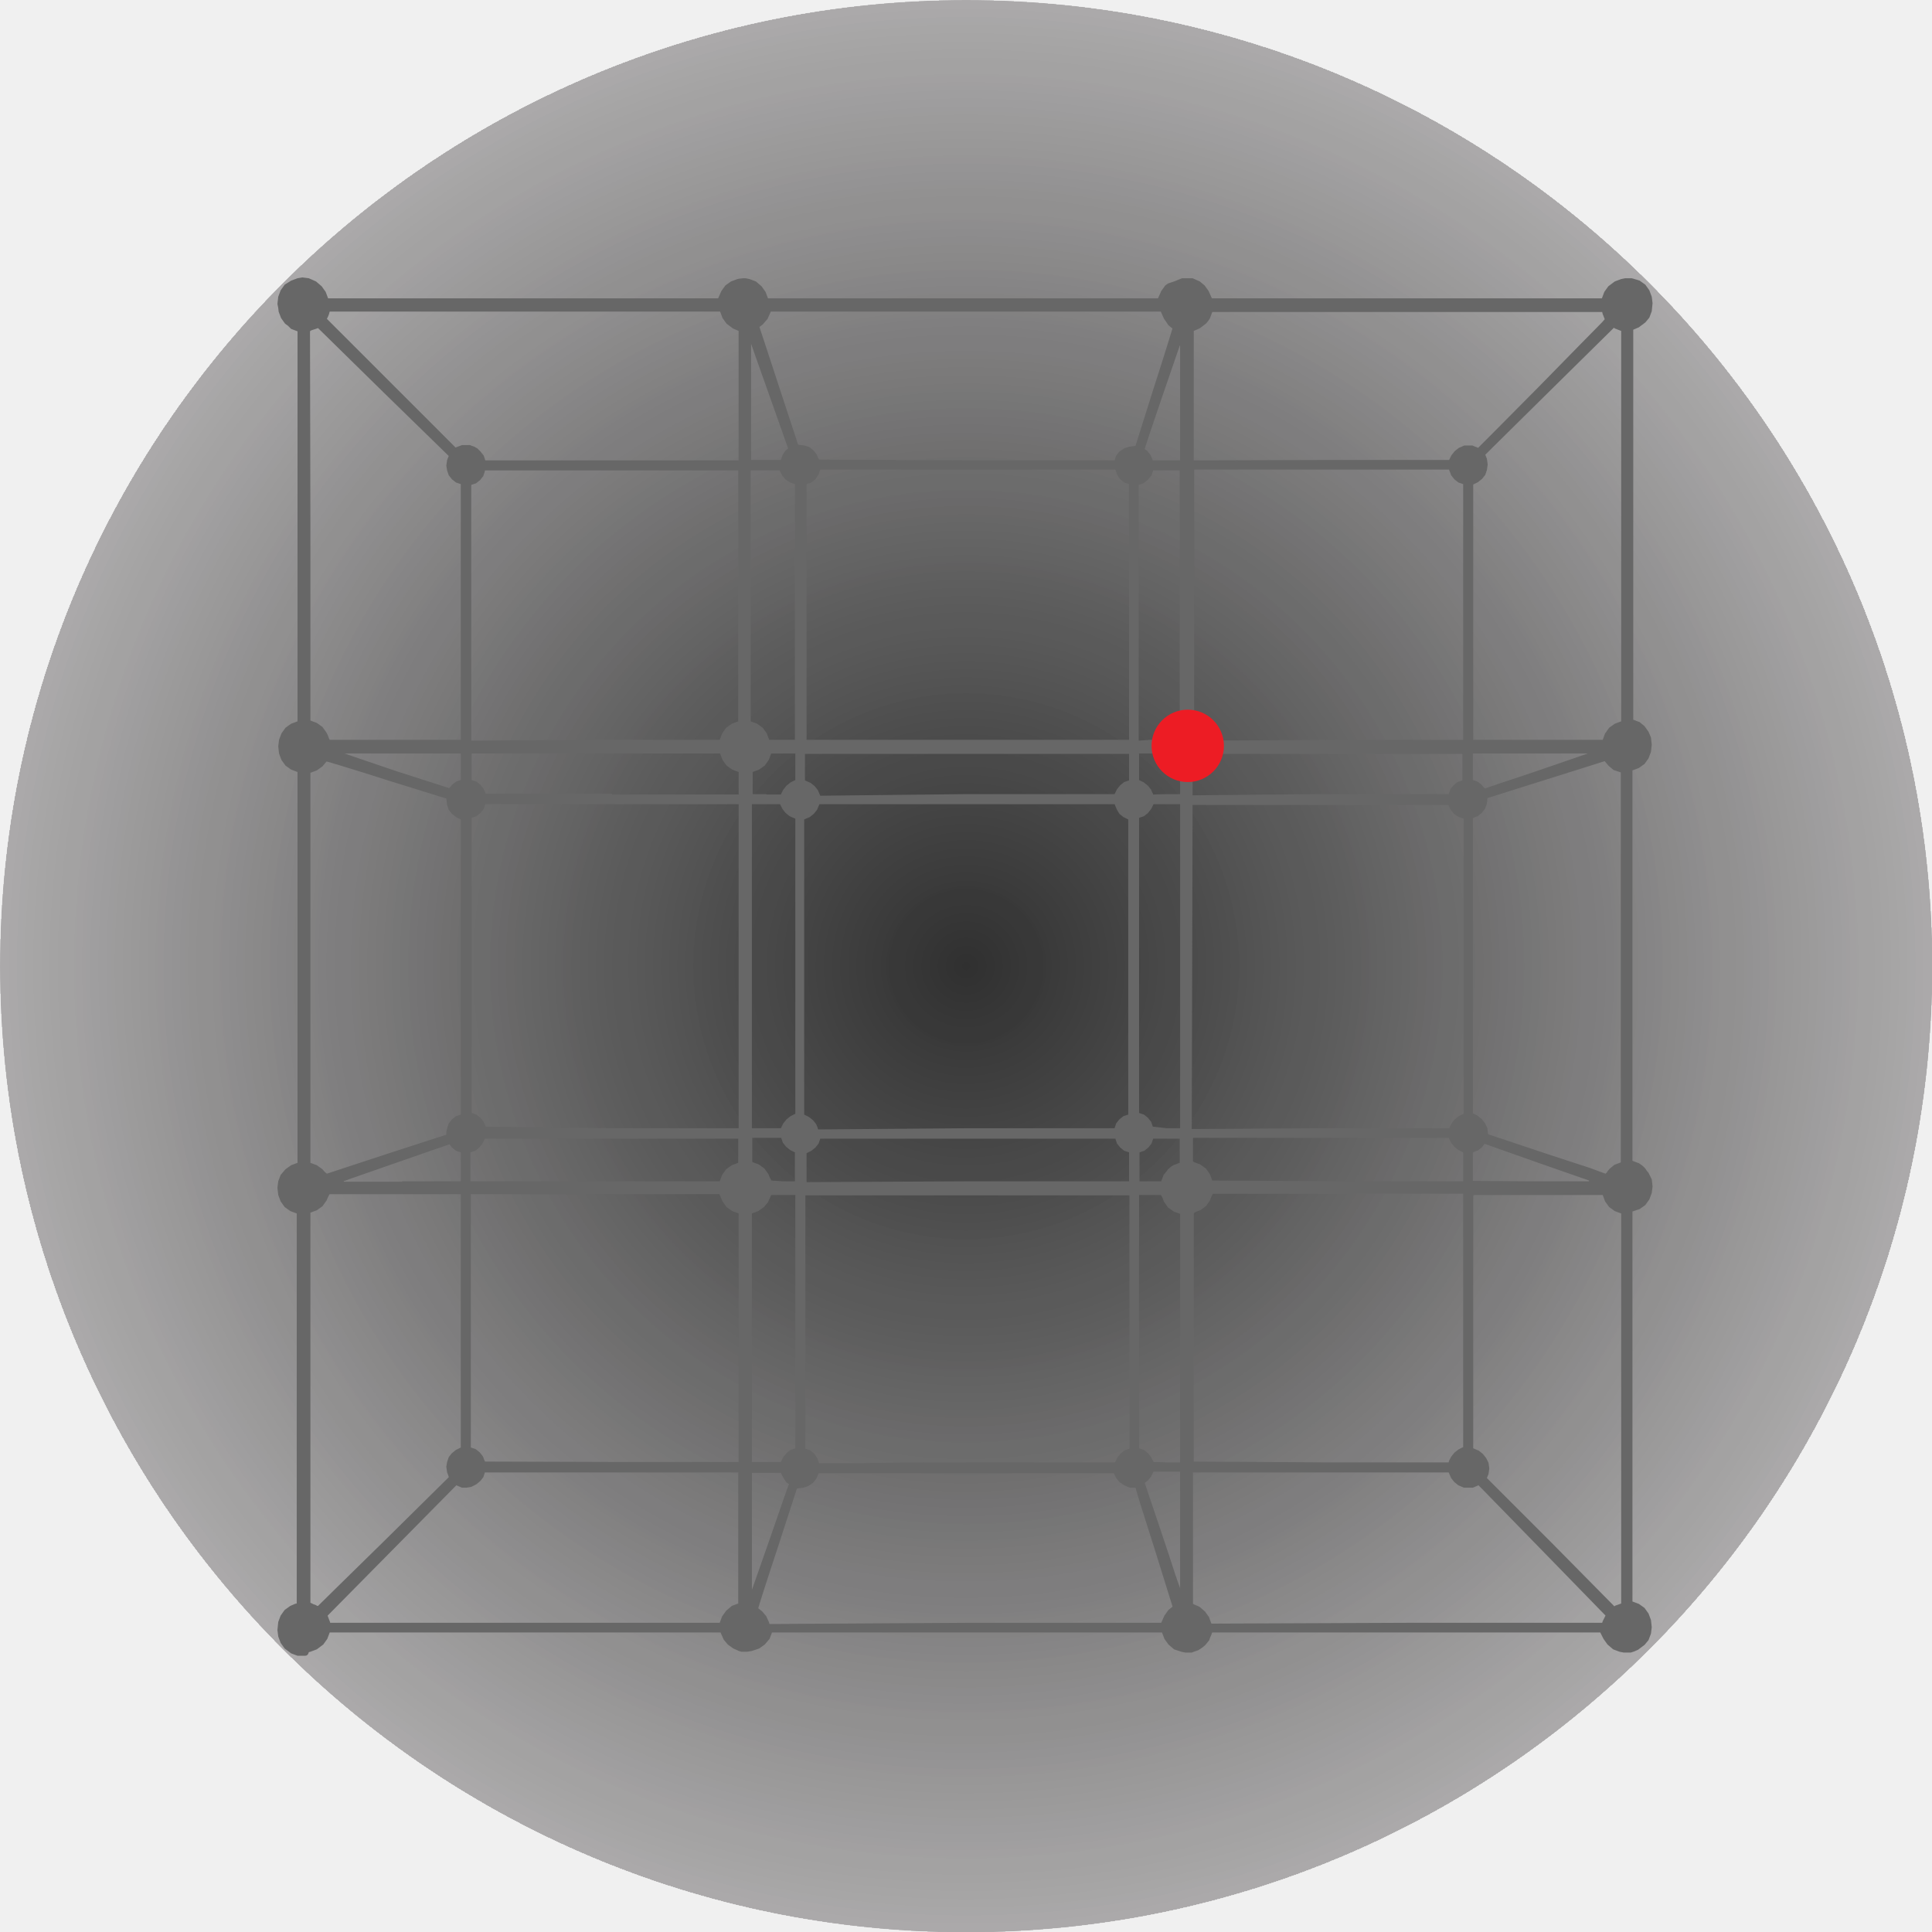
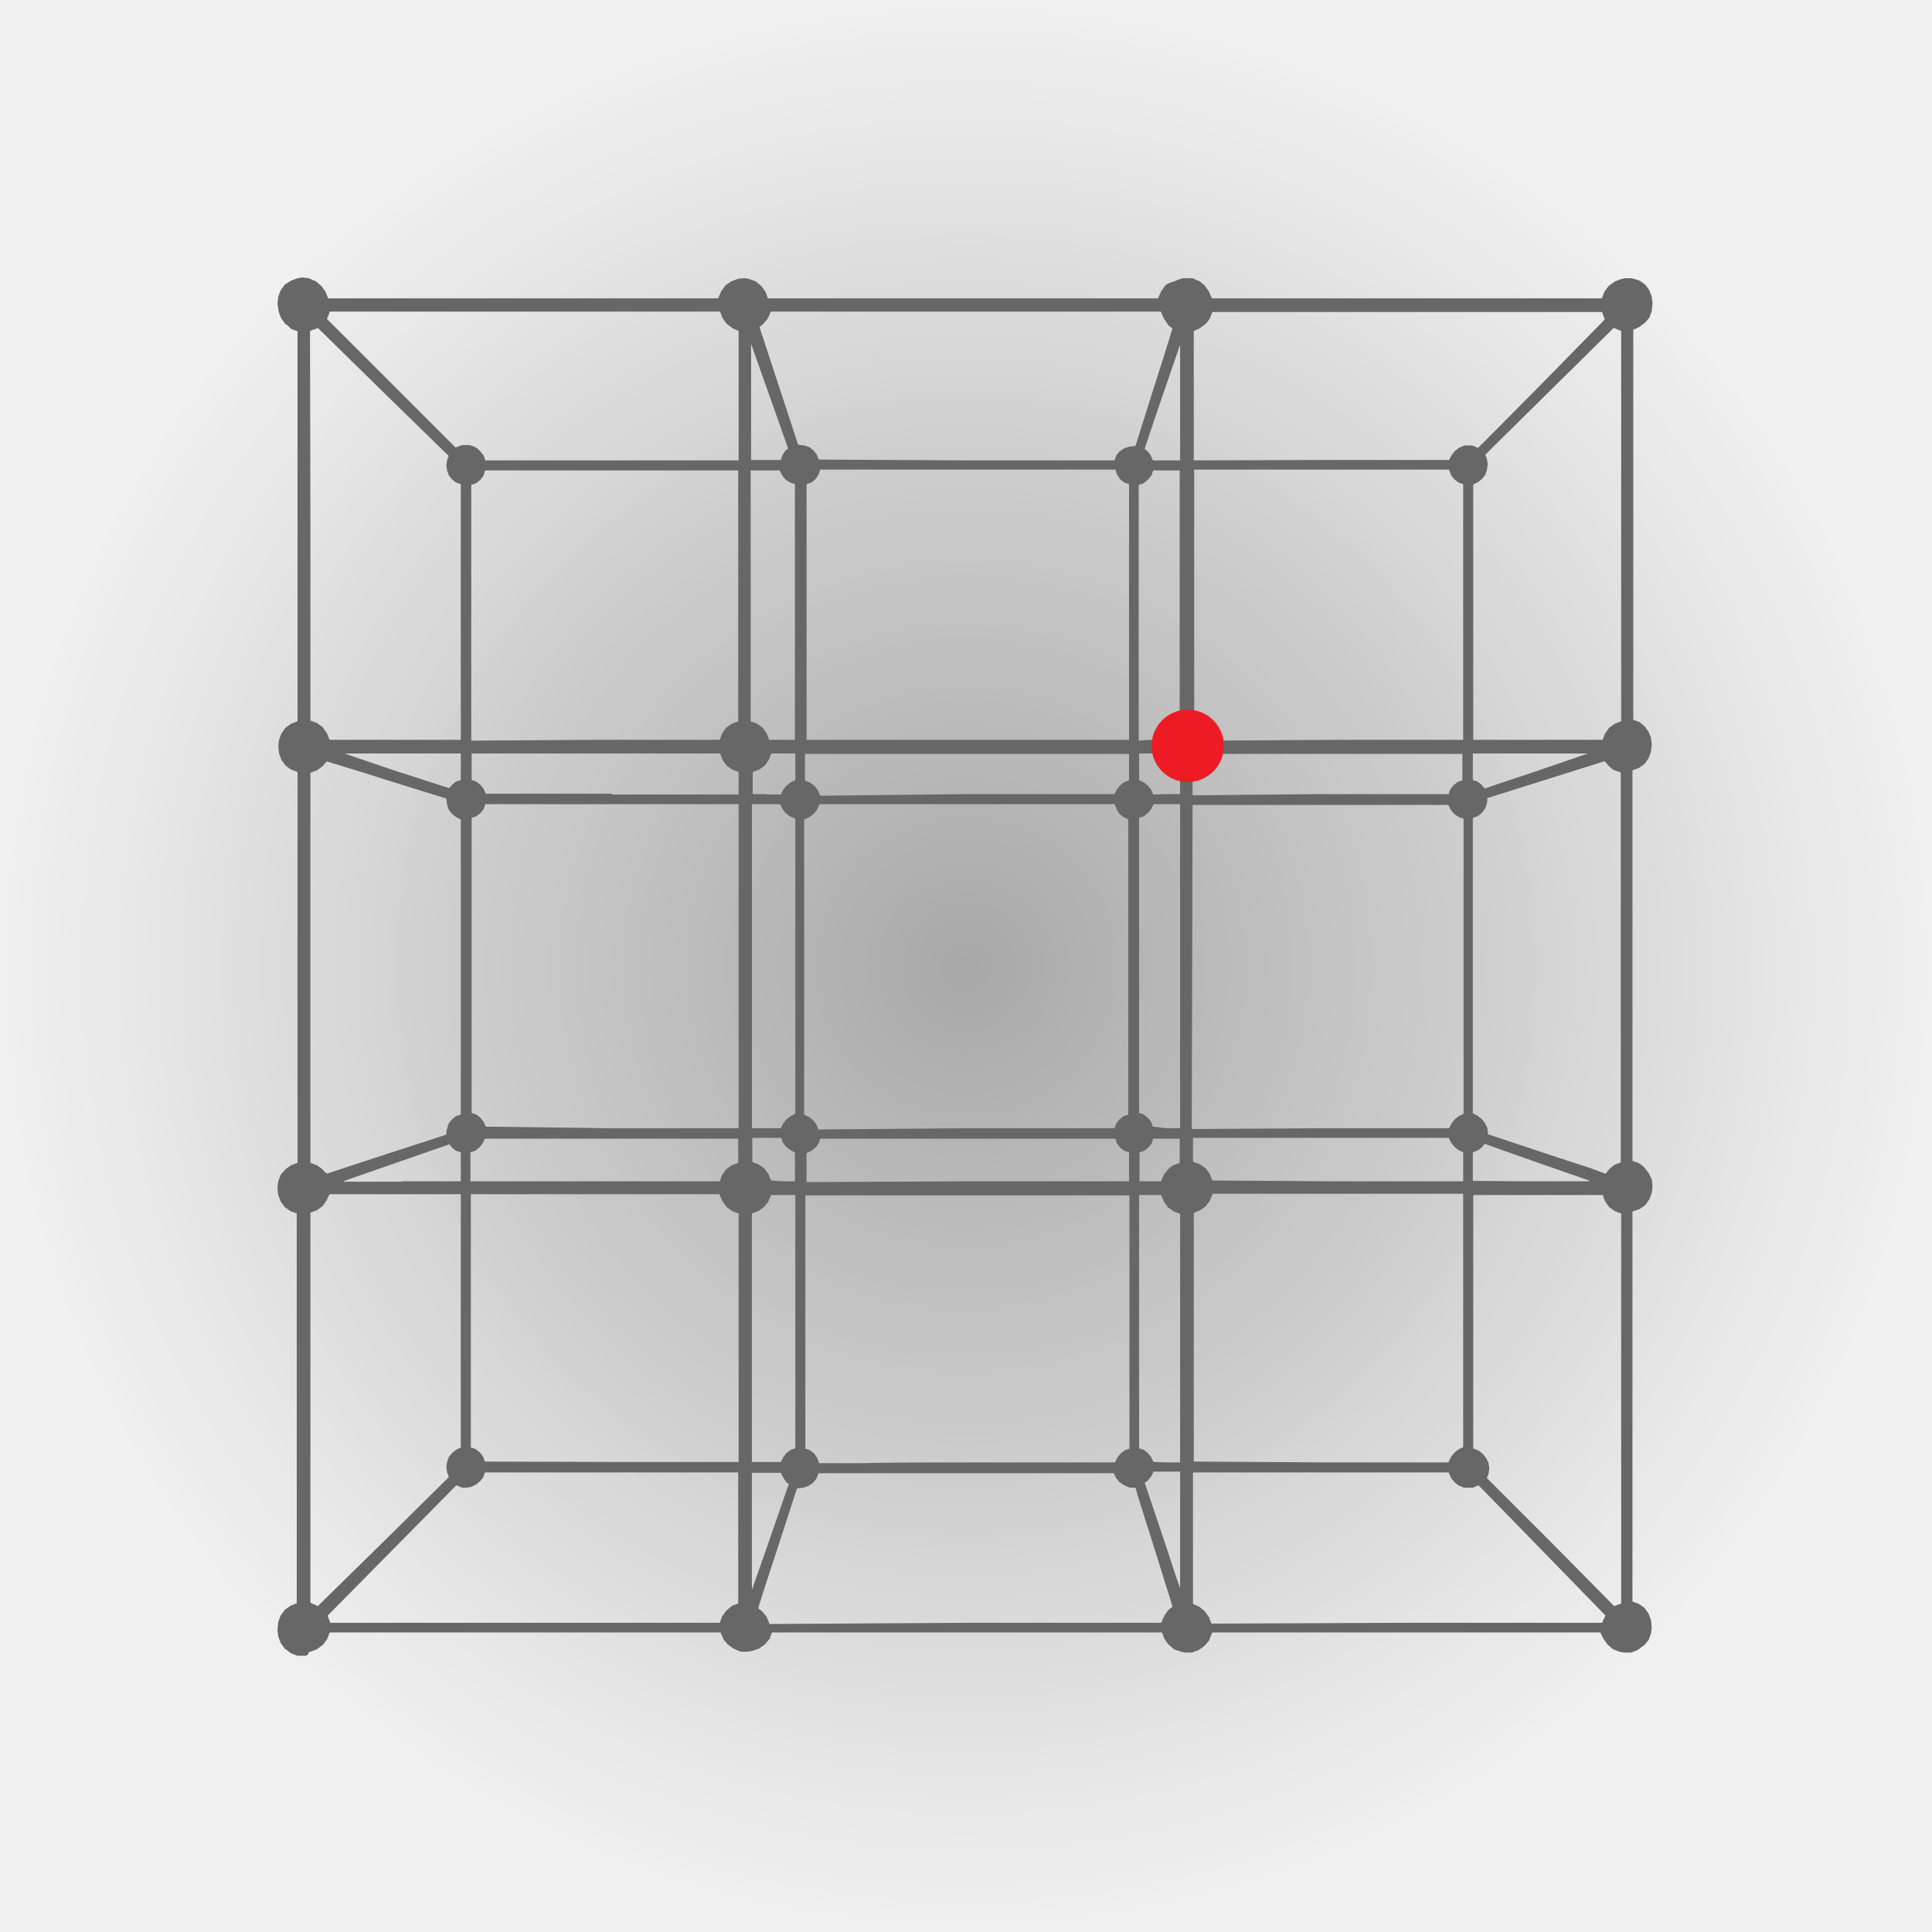
<svg xmlns="http://www.w3.org/2000/svg" version="1.1" id="Layer_1" x="0px" y="0px" viewBox="0 0 480.5 480.5" style="enable-background:new 0 0 480.5 480.5;" xml:space="preserve">
  <style type="text/css">
	.st0{fill:url(#SVGID_1_);}
	.st1{fill:#676767;}
	.st2{fill:#ED1C24;}
	.st3{fill:none;}
	.st4{fill:#FFFFFF;stroke:#000000;stroke-miterlimit:10;}
</style>
-   <radialGradient id="SVGID_1_" cx="240.3" cy="241.7" r="240.3" gradientTransform="matrix(1 0 0 -1 0 482)" gradientUnits="userSpaceOnUse">
-     <stop offset="0" style="stop-color:#000000;stop-opacity:0.8" />
-     <stop offset="0.378" style="stop-color:#030303;stop-opacity:0.624" />
-     <stop offset="0.669" style="stop-color:#0D0B0C;stop-opacity:0.489" />
-     <stop offset="0.929" style="stop-color:#1D1A1B;stop-opacity:0.368" />
-     <stop offset="1" style="stop-color:#231F20;stop-opacity:0.335" />
-     <stop offset="1" style="stop-color:#141213;stop-opacity:0.321" />
-     <stop offset="1" style="stop-color:#090808;stop-opacity:0.302" />
-     <stop offset="1" style="stop-color:#020202;stop-opacity:0.275" />
-     <stop offset="1" style="stop-color:#000000;stop-opacity:0.1" />
+   <radialGradient id="SVGID_1_" cx="240.3" cy="526.3" r="240.3" gradientTransform="matrix(1 0 0 1 0 -286)" gradientUnits="userSpaceOnUse">
+     <stop offset="0" style="stop-color:#000000;stop-opacity:0.3" />
+     <stop offset="0.517" style="stop-color:#020202;stop-opacity:0.145" />
+     <stop offset="0.734" style="stop-color:#090808;stop-opacity:7.991941e-02" />
+     <stop offset="0.893" style="stop-color:#151314;stop-opacity:3.201520e-02" />
+     <stop offset="1" style="stop-color:#231F20;stop-opacity:0" />
  </radialGradient>
  <circle class="st0" cx="240.3" cy="240.3" r="240.3" />
  <path id="path3426" class="st1" d="M75.8,411.8c-0.3,0-0.8,0-1.2,0H74l-0.8-0.3l-0.8-0.3l-0.8-0.6l-0.8-0.6l-0.5-0.7l-0.5-0.7  l-0.3-0.8l-0.3-0.8l-0.1-0.8l-0.1-0.8l0.1-1l0.1-1l0.3-0.8l0.3-0.8l0.5-0.7l0.5-0.7l0.7-0.5l0.7-0.5l0.7-0.3  c0.4-0.2,0.7-0.3,0.8-0.3h0.1v-48.5v-48.5l-0.8-0.3l-0.8-0.3l-0.7-0.5l-0.7-0.5l-0.5-0.7l-0.5-0.7l-0.3-0.8l-0.3-0.8l-0.1-0.9  l-0.1-0.9l0.1-0.8l0.1-0.8l0.3-0.8l0.3-0.8l0.6-0.7l0.6-0.7l0.7-0.5l0.7-0.5l0.8-0.3l0.8-0.3v-48.5V192l-0.8-0.3l-0.8-0.3l-0.7-0.5  l-0.7-0.5l-0.5-0.7L70,189l-0.3-0.8l-0.3-0.8l-0.1-0.9l-0.1-0.9l0.1-0.8l0.1-0.8l0.3-0.8l0.3-0.8l0.5-0.7L71,181l0.7-0.5l0.7-0.5  l0.8-0.3l0.8-0.3v-0.1c0-0.1,0-21.9,0-48.5V82.4l-0.8-0.3l-0.8-0.3L71.6,81l-0.7-0.5l-0.5-0.7l-0.5-0.7l-0.3-0.8l-0.3-0.8l-0.1-0.9  l-0.2-1l0.1-0.9l0.1-0.9l0.3-0.8l0.3-0.8l0.5-0.7l0.5-0.7l0.8-0.5l0.8-0.5l0.8-0.3l0.8-0.3l0.6-0.1l0.6-0.1l0.8,0.1l0.8,0.1l0.9,0.4  l0.9,0.4l0.7,0.6l0.7,0.6l0.5,0.7l0.5,0.7l0.3,0.8l0.3,0.8h48.5h48.5l0.4-0.9l0.4-0.9l0.5-0.7l0.5-0.7l0.7-0.5l0.7-0.5l0.8-0.3  l0.8-0.3l0.5-0.1c0.3,0,0.7-0.1,1-0.1s0.7,0,1,0.1l0.5,0.1l0.8,0.3L188,70l0.7,0.6l0.7,0.6l0.5,0.7l0.5,0.7l0.3,0.8l0.3,0.8h48.5  H288l0.4-0.9l0.4-0.9l0.5-0.7l0.5-0.7l0.7-0.5L292,70l1-0.4l1-0.4h1.3h1.3l0.9,0.4l0.9,0.4l0.6,0.5l0.6,0.5l0.5,0.7l0.5,0.7l0.4,0.9  l0.4,0.9h48.5h48.5l0.3-0.8l0.3-0.8l0.5-0.7l0.5-0.7l0.8-0.6l0.8-0.6l0.8-0.3l0.8-0.3l0.5-0.1l0.5-0.1h0.8h0.8l0.4,0.1  c0.2,0.1,0.7,0.2,1,0.3l0.6,0.2l0.7,0.5l0.7,0.5l0.5,0.7l0.5,0.7l0.3,0.8l0.3,0.8l0.1,0.8l0.1,0.8l-0.1,1l-0.1,1l-0.3,0.8l-0.3,0.8  l-0.5,0.6l-0.5,0.6l-0.4,0.3c-0.2,0.2-0.6,0.4-0.8,0.6l-0.4,0.3l-0.7,0.3l-0.7,0.3v48.5V179l0.8,0.3l0.8,0.3l0.6,0.5l0.6,0.5  l0.5,0.7l0.5,0.7l0.3,0.7l0.3,0.7l0.1,0.9l0.1,0.9l-0.1,0.9l-0.1,0.9l-0.3,0.8l-0.3,0.8l-0.5,0.7L409,190l-0.7,0.5l-0.7,0.5  l-0.8,0.3l-0.8,0.3v48.5c0,26.7,0,48.5,0,48.5v0.1l0.8,0.3l0.8,0.3l0.6,0.4c0.3,0.2,0.6,0.5,0.7,0.6s0.4,0.4,0.6,0.8l0.5,0.6  l0.4,0.8l0.4,0.8l0.1,0.9l0.1,0.9l-0.1,0.8l-0.1,0.8l-0.3,0.8l-0.3,0.8l-0.5,0.7l-0.5,0.7l-0.7,0.5l-0.7,0.5l-0.9,0.3l-0.9,0.3v48.5  v48.5l0.8,0.3l0.8,0.3l0.7,0.5l0.7,0.5l0.5,0.7l0.5,0.7l0.3,0.8l0.3,0.8l0.1,0.9l0.1,0.9l-0.1,0.8l-0.1,0.8l-0.3,0.8l-0.3,0.8  l-0.5,0.6l-0.5,0.6l-0.8,0.6l-0.8,0.6l-0.9,0.4l-0.9,0.3h-0.9h-0.9l-0.5-0.1l-0.5-0.1l-0.8-0.3l-0.8-0.3l-0.7-0.6l-0.7-0.6l-0.5-0.7  l-0.5-0.7l-0.4-0.8L398,406h-48h-48.5l-0.1,0.2c0,0.1-0.2,0.5-0.4,1l-0.3,0.8l-0.5,0.6l-0.5,0.6l-0.6,0.5c-0.3,0.2-0.7,0.5-0.9,0.6  c-0.1,0.1-0.6,0.3-1,0.4l-0.8,0.3h-0.8h-0.8l-0.5-0.1l-0.5-0.1l-0.9-0.3l-0.9-0.3l-0.7-0.6l-0.7-0.6l-0.5-0.7l-0.5-0.7l-0.3-0.8  L289,406h-48.5H192l-0.3,0.8l-0.3,0.8l-0.6,0.7l-0.6,0.7l-0.7,0.5l-0.7,0.5l-0.9,0.3l-0.9,0.3l-0.6,0.1l-0.6,0.1h-0.7h-0.7l-0.3-0.1  c-0.2,0-0.6-0.2-1-0.4l-0.7-0.3l-0.7-0.5L181,409l-0.5-0.6l-0.5-0.6l-0.4-0.9l-0.4-0.9h-48.5H82l-0.3,0.8l-0.3,0.8l-0.5,0.7  l-0.5,0.7l-0.8,0.6l-0.8,0.6l-0.8,0.3l-0.8,0.3l-0.4,0.1C76.6,411.7,76.2,411.8,75.8,411.8L75.8,411.8z M130.6,403.6H179l0.3-0.8  l0.3-0.8l0.5-0.7l0.5-0.7l0.7-0.6l0.7-0.6l0.8-0.3l0.8-0.3v-16.3v-16.3h-31.5h-31.5l-0.2,0.6l-0.2,0.6l-0.4,0.5l-0.4,0.5l-0.5,0.4  l-0.5,0.4l-0.6,0.3l-0.6,0.3l-0.6,0.1L116,370h-0.6h-0.5l-0.7-0.3l-0.7-0.3l-16,16.2l-16,16.2v0.1c0,0.1,0.2,0.4,0.3,0.8  c0.2,0.4,0.3,0.8,0.3,0.8v0.1L130.6,403.6L130.6,403.6z M240.3,403.6h48.5l0.4-0.9l0.4-0.9l0.5-0.7l0.5-0.7l0.5-0.4l0.5-0.4v-0.1  c0-0.1-2-6.3-4.3-13.8c-2.4-7.5-4.5-14.2-4.6-14.7l-0.3-1h-0.7H281l-0.7-0.3l-0.7-0.3L279,369l-0.6-0.4l-0.4-0.5l-0.4-0.5l-0.3-0.6  l-0.3-0.6h-36.7h-36.7l-0.3,0.7l-0.3,0.7l-0.4,0.5l-0.4,0.5l-0.6,0.4l-0.6,0.4l-0.6,0.2l-0.6,0.2l-0.8,0.1l-0.8,0.1l-4.8,14.8  c-2.7,8.1-4.8,14.8-4.8,14.9v0.1l0.5,0.4l0.5,0.4l0.5,0.6l0.5,0.6l0.3,0.7c0.2,0.4,0.4,0.8,0.4,1l0.1,0.2L240.3,403.6L240.3,403.6z   M350,403.6h48.5v-0.1c0-0.1,0.2-0.5,0.4-0.9l0.4-0.8l-14.7-15.1c-8.1-8.3-15.2-15.6-15.8-16.2l-1.1-1.1l-0.7,0.3l-0.7,0.3h-1.1  h-1.1l-0.7-0.3l-0.7-0.3l-0.5-0.4l-0.5-0.4l-0.4-0.5l-0.4-0.5l-0.3-0.7l-0.3-0.7h-31.8h-31.8v16.3v16.3l0.1,0.1l0.1,0.1l0.7,0.3  l0.7,0.3l0.7,0.6l0.7,0.6l0.5,0.7l0.5,0.7l0.2,0.6c0.1,0.3,0.3,0.7,0.3,0.8l0.1,0.2L350,403.6L350,403.6z M79.1,399.4  c0,0,7.3-7.2,16.3-16l16.2-16v-0.1c0,0-0.1-0.3-0.2-0.6l-0.2-0.5l-0.1-0.7l-0.1-0.7l0.1-0.6l0.1-0.6l0.2-0.6l0.2-0.6l0.4-0.5  l0.4-0.5l0.5-0.4l0.5-0.4l0.6-0.3l0.6-0.3v-10.9c0-6,0-20.2,0-31.5V297H98.3H82l-0.1,0.1c0,0-0.2,0.4-0.4,0.8l-0.3,0.7l-0.5,0.7  l-0.5,0.7l-0.7,0.5l-0.7,0.5l-0.8,0.3l-0.8,0.3v48.5v48.5L78,399c0.4,0.1,0.8,0.3,0.9,0.4C79,399.4,79.1,399.4,79.1,399.4  L79.1,399.4z M401.5,399.5c0,0,0.1,0,0.1-0.1c0,0,0.4-0.2,0.8-0.3l0.8-0.3v-48.5v-48.5l-0.8-0.3l-0.8-0.3l-0.7-0.5l-0.7-0.5  l-0.5-0.7l-0.5-0.7l-0.3-0.8l-0.3-0.8h-16h-16l-0.1,0.1l-0.1,0.1v31.4v31.4l0.7,0.3l0.7,0.3l0.5,0.4l0.5,0.4l0.4,0.5l0.4,0.5  l0.3,0.6l0.3,0.6l0.1,0.7l0.1,0.7l-0.1,0.7l-0.1,0.7l-0.2,0.5l-0.2,0.5l16,16L401.5,399.5L401.5,399.5L401.5,399.5z M187,395.4  c0,0,2.1-5.9,4.6-13.1s4.5-13.1,4.6-13.1v-0.1l-0.3-0.2l-0.3-0.2l-0.4-0.6l-0.4-0.6l-0.3-0.6l-0.3-0.6h-3.6H187V381V395.4L187,395.4  L187,395.4z M293.5,395L293.5,395v-14.5V366h-3.3h-3.3l-0.3,0.6l-0.3,0.6l-0.4,0.5l-0.4,0.5l-0.4,0.3l-0.4,0.3l3.4,10.1  c1.9,5.6,3.8,11.4,4.3,13L293.5,395L293.5,395L293.5,395z M251.4,363.7h25.9l0.3-0.6l0.3-0.6l0.4-0.5l0.4-0.5l0.5-0.4l0.5-0.4  l0.6-0.2l0.6-0.2v-31.5v-31.5h-40.3h-40.3v31.5v31.5l0.6,0.2l0.6,0.2l0.5,0.4l0.5,0.4l0.4,0.6l0.4,0.6l0.2,0.6l0.2,0.6h10.9  C220.6,363.7,237.1,363.7,251.4,363.7L251.4,363.7z M290.2,363.7h3.3v-30.9v-30.9l-0.8-0.3l-0.8-0.3l-0.7-0.5l-0.7-0.5l-0.5-0.7  l-0.5-0.7l-0.3-0.8c-0.2-0.4-0.4-0.8-0.4-0.8l-0.1-0.1H286h-2.7v31.5v31.5l0.6,0.2l0.6,0.2l0.5,0.4l0.5,0.4l0.4,0.5l0.4,0.5l0.2,0.4  c0.1,0.2,0.2,0.5,0.3,0.6l0.1,0.2L290.2,363.7L290.2,363.7z M328.6,363.7h31.7v-0.1c0,0,0.1-0.4,0.3-0.7l0.3-0.6l0.4-0.5l0.4-0.5  l0.5-0.4l0.5-0.4l0.6-0.3l0.6-0.3v-31.5v-31.5h-31.1h-31.1l-0.1,0.1c0,0-0.2,0.4-0.4,0.8l-0.3,0.8l-0.5,0.7l-0.5,0.7l-0.7,0.5  l-0.7,0.5l-0.6,0.2c-0.3,0.1-0.7,0.3-0.8,0.4l-0.2,0.1v30.9v30.9l0,0l0,0L328.6,363.7L328.6,363.7z M152.2,363.6h31.5v-30.9v-30.9  l-0.8-0.3l-0.8-0.3l-0.7-0.5l-0.7-0.5l-0.5-0.7l-0.5-0.7l-0.4-0.9l-0.4-0.9H148h-30.9v31.5V360l0.6,0.2l0.6,0.2l0.5,0.4l0.5,0.4  l0.4,0.5l0.4,0.5l0.2,0.5c0.1,0.3,0.2,0.6,0.3,0.7v0.1L152.2,363.6L152.2,363.6z M190.6,363.6h3.6l0.3-0.6l0.3-0.6l0.4-0.5l0.4-0.5  l0.5-0.4l0.5-0.4l0.6-0.2l0.6-0.2v-31.5v-31.5h-3h-3l-0.4,0.9L191,299l-0.5,0.6l-0.5,0.6l-0.7,0.5l-0.7,0.5l-0.8,0.3l-0.8,0.3v30.9  v30.9L190.6,363.6L190.6,363.6z M100,293.8h14.6v-3.6v-3.6l-0.6-0.2l-0.6-0.2l-0.5-0.4l-0.5-0.4l-0.3-0.4c-0.1-0.2-0.3-0.4-0.3-0.4  s-5.9,2-13,4.5s-13,4.5-13.1,4.6h-0.2v0.1v0.1H100V293.8z M148.1,293.8H179l0.3-0.8l0.3-0.8l0.5-0.7l0.5-0.7l0.7-0.5l0.7-0.5  l0.8-0.3l0.8-0.3v-3v-3h-31.5h-31.5l-0.3,0.6l-0.3,0.6l-0.4,0.5l-0.4,0.5l-0.5,0.4l-0.5,0.4l-0.6,0.2l-0.6,0.2v3.6v3.6l0,0l0,0  L148.1,293.8L148.1,293.8z M194.7,293.8h3v-3.6v-3.6l-0.6-0.3l-0.6-0.3l-0.5-0.4l-0.5-0.4l-0.4-0.5l-0.4-0.5l-0.2-0.6l-0.2-0.6h-3.6  h-3.6v3v3l0.8,0.3l0.8,0.3l0.7,0.5l0.7,0.5l0.5,0.7l0.5,0.7l0.2,0.5c0.1,0.3,0.3,0.7,0.4,0.8l0.1,0.3L194.7,293.8L194.7,293.8z   M240.5,293.8h40.3v-3.6v-3.6l-0.6-0.2l-0.6-0.2l-0.5-0.4l-0.5-0.4l-0.4-0.5l-0.4-0.5l-0.2-0.6l-0.2-0.6h-36.7H204l-0.2,0.6  l-0.2,0.6l-0.4,0.5l-0.4,0.5l-0.5,0.4l-0.5,0.4l-0.6,0.3l-0.6,0.3v3.5c0,1.9,0,3.5,0,3.6v0.1L240.5,293.8L240.5,293.8z M286,293.8  h2.8l0.3-0.8l0.3-0.8l0.5-0.6c0.3-0.3,0.5-0.7,0.6-0.8c0.1-0.1,0.4-0.3,0.7-0.6l0.6-0.4l0.8-0.3l0.8-0.3v-3v-3h-3.3h-3.3l-0.2,0.6  l-0.2,0.6l-0.4,0.5l-0.4,0.5l-0.5,0.4l-0.5,0.4l-0.6,0.2l-0.6,0.2v3.6v3.6L286,293.8L286,293.8z M332.7,293.8h31.2v-3.6v-3.6  l-0.6-0.3l-0.6-0.3l-0.5-0.4l-0.5-0.4l-0.4-0.5l-0.4-0.5l-0.3-0.6l-0.3-0.6h-31.8h-31.8v2.9v2.9l0.1,0.1l0.1,0.1l0.8,0.3l0.8,0.3  l0.7,0.5l0.7,0.5l0.5,0.7l0.5,0.7l0.3,0.8l0.3,0.8L332.7,293.8L332.7,293.8z M380.8,293.8h14.4v-0.1v-0.1l-12.9-4.5  c-7.1-2.5-13-4.6-13-4.6h-0.1l-0.3,0.4l-0.3,0.4l-0.5,0.4l-0.5,0.4l-0.6,0.2c-0.3,0.1-0.6,0.3-0.6,0.3l-0.1,0.1v3.5v3.5l0,0l0,0  L380.8,293.8L380.8,293.8z M81.3,291.9c0,0,6.7-2.2,14.9-4.9l14.8-4.8v-0.3c0-0.1,0-0.5,0.1-0.8l0.1-0.5l0.2-0.6l0.2-0.6l0.4-0.5  l0.4-0.5l0.5-0.4l0.5-0.4l0.6-0.2l0.6-0.2v-36.7v-36.7l-0.6-0.3l-0.6-0.3l-0.5-0.4l-0.5-0.4l-0.4-0.5l-0.4-0.5l-0.2-0.6l-0.2-0.6  l-0.1-0.8l-0.1-0.8L96.2,194c-8.1-2.6-14.8-4.6-14.9-4.6h-0.1l-0.5,0.6l-0.5,0.6l-0.7,0.5l-0.7,0.5l-0.8,0.3l-0.8,0.3v48.5v48.5  l0.8,0.3l0.8,0.3l0.7,0.5l0.7,0.5l0.5,0.6L81.3,291.9L81.3,291.9L81.3,291.9z M399.3,291.9c0,0,0.3-0.2,0.5-0.6l0.5-0.6l0.6-0.5  l0.6-0.5l0.8-0.3l0.8-0.3v-29.8c0-16.4,0-38.2,0-48.5v-18.7l-0.9-0.3l-0.9-0.3l-0.6-0.5l-0.6-0.5l-0.5-0.6c-0.3-0.3-0.5-0.6-0.5-0.6  s-6.6,2.1-14.6,4.6l-14.6,4.6v0.3c0,0.2,0,0.6-0.1,0.9l-0.1,0.5l-0.2,0.5l-0.2,0.5l-0.4,0.5l-0.4,0.5l-0.5,0.4l-0.5,0.4l-0.6,0.2  c-0.3,0.1-0.6,0.3-0.6,0.3l0,0v36.7v36.7l0.6,0.3l0.6,0.3l0.5,0.4l0.5,0.4l0.4,0.5l0.4,0.5l0.3,0.6l0.3,0.6l0.1,0.8l0.1,0.8  l10.8,3.6c5.9,2,12.5,4.1,14.6,4.8C397.6,291.3,399.3,291.9,399.3,291.9L399.3,291.9z M152.2,280.6h31.5v-40.3V200h-31.5h-31.5  l-0.2,0.6l-0.2,0.6l-0.4,0.5l-0.4,0.5l-0.5,0.4l-0.5,0.4l-0.6,0.2l-0.6,0.2v36.7v36.7l0.6,0.2l0.6,0.2l0.5,0.4l0.5,0.4l0.4,0.5  l0.4,0.5l0.1,0.3c0.1,0.2,0.2,0.4,0.3,0.6l0.1,0.3L152.2,280.6L152.2,280.6z M190.6,280.6h3.6l0.3-0.6l0.3-0.6l0.4-0.5l0.4-0.5  l0.5-0.4l0.5-0.4l0.6-0.3l0.6-0.3v-36.7v-36.7l-0.7-0.3l-0.7-0.3l-0.5-0.4l-0.5-0.4l-0.4-0.5l-0.4-0.5l-0.3-0.6L194,200h-3.6H187  v40.3v40.3H190.6L190.6,280.6z M240.5,280.6h36.7l0.2-0.6l0.2-0.6l0.4-0.5l0.4-0.5l0.5-0.4l0.5-0.4l0.6-0.2l0.6-0.2v-36.7v-36.7  l-0.6-0.3l-0.6-0.3l-0.5-0.4l-0.5-0.4l-0.3-0.5l-0.3-0.5l-0.3-0.7l-0.3-0.7h-36.7h-36.7l-0.3,0.7l-0.3,0.7l-0.4,0.5l-0.4,0.5  l-0.5,0.4l-0.5,0.4l-0.7,0.3l-0.7,0.3v36.7v36.7l0.6,0.3l0.6,0.3l0.5,0.4l0.5,0.4l0.4,0.5l0.4,0.5l0.2,0.5c0.1,0.2,0.2,0.5,0.2,0.6  l0.1,0.2L240.5,280.6L240.5,280.6z M290.2,280.6h3.3v-40.3V200h-3.3h-3.3l-0.3,0.6l-0.3,0.6l-0.4,0.5l-0.4,0.5l-0.5,0.4l-0.5,0.4  l-0.6,0.2l-0.6,0.2v36.7v36.7l0.6,0.2l0.6,0.2l0.5,0.4l0.5,0.4l0.4,0.5l0.4,0.5l0.2,0.6l0.2,0.6L290.2,280.6L290.2,280.6z   M328.6,280.6h31.8l0.3-0.6l0.3-0.6l0.4-0.5l0.4-0.5l0.5-0.4l0.5-0.4l0.6-0.3l0.6-0.3v-36.7v-36.7l-0.6-0.2l-0.6-0.2l-0.6-0.4  l-0.6-0.4l-0.4-0.5l-0.4-0.5l-0.3-0.6l-0.3-0.6h-31.8h-31.8l-0.1,40.2l-0.1,40.2v0.1v0.1L328.6,280.6L328.6,280.6z M152.2,197.6  h31.5v-2.8V192l-0.8-0.3l-0.8-0.3l-0.7-0.5l-0.7-0.5l-0.5-0.7l-0.5-0.7l-0.3-0.8l-0.3-0.8h-30.9h-30.9v3.3v3.3l0.6,0.2l0.6,0.2  l0.5,0.4l0.5,0.4l0.4,0.5l0.4,0.5l0.1,0.3c0.1,0.2,0.2,0.4,0.3,0.6l0.1,0.3h31.4V197.6z M190.6,197.6h3.6l0.3-0.6l0.3-0.6l0.4-0.5  l0.4-0.5l0.5-0.4l0.5-0.4l0.6-0.3l0.6-0.3v-3.3v-3.3h-3h-3l-0.3,0.8l-0.3,0.8l-0.5,0.7l-0.5,0.7l-0.7,0.5l-0.7,0.5l-0.8,0.3  l-0.8,0.3v2.8v2.7h3.4V197.6z M240.5,197.5h36.7l0.3-0.6l0.3-0.6l0.4-0.5l0.4-0.5l0.5-0.4l0.5-0.4l0.6-0.2l0.6-0.2v-3.3v-3.3h-40.3  h-40.3v3.3v3.3l0.7,0.3l0.7,0.3l0.5,0.4l0.5,0.4l0.4,0.5l0.4,0.5l0.3,0.7l0.3,0.7L240.5,197.5L240.5,197.5z M290.2,197.5h3.3v-2.7  V192l-0.8-0.3l-0.8-0.3l-0.7-0.5l-0.7-0.5l-0.5-0.7l-0.5-0.7l-0.3-0.8l-0.3-0.8h-2.8h-2.8v3.3v3.3l0.6,0.3l0.6,0.3l0.5,0.4l0.5,0.4  l0.4,0.5l0.4,0.5l0.1,0.3c0.1,0.2,0.2,0.4,0.3,0.6l0.1,0.3L290.2,197.5L290.2,197.5z M328.5,197.5h31.8l0.2-0.6l0.2-0.6l0.4-0.5  l0.4-0.5l0.5-0.4l0.5-0.4l0.6-0.2l0.6-0.2v-3.3v-3.3h-31.2h-31.2l-0.2,0.6c-0.1,0.3-0.3,0.7-0.4,0.8l-0.1,0.3l-0.5,0.7l-0.5,0.7  l-0.7,0.5l-0.7,0.5l-0.8,0.3l-0.8,0.3v2.8v2.8L328.5,197.5L328.5,197.5z M111.7,196L111.7,196l0.4-0.4l0.3-0.4l0.5-0.4l0.5-0.4  l0.6-0.2l0.6-0.2v-3.3v-3.3h-14.5H85.7l0,0c0,0,5.8,2,12.9,4.4C105.8,194.1,111.6,196,111.7,196L111.7,196z M369.3,196.1  c0,0,5.8-2,12.8-4.3c7-2.4,12.8-4.4,12.8-4.4s-6.4,0-14.3,0h-14.3v3.3v3.3l0.6,0.2l0.6,0.2l0.5,0.4l0.5,0.4l0.3,0.4  C369.1,195.9,369.3,196.1,369.3,196.1L369.3,196.1z M98.3,184h16.3v-31.8v-31.8l-0.6-0.2l-0.6-0.2l-0.5-0.4l-0.5-0.4l-0.4-0.5  l-0.4-0.5l-0.2-0.6l-0.2-0.6l-0.1-0.6l-0.1-0.6l0.1-0.7l0.1-0.7l0.2-0.5c0.1-0.3,0.2-0.5,0.2-0.5s-7.3-7.1-16.2-15.8l-16.3-16  l-0.3,0.1c-0.2,0.1-0.6,0.2-0.9,0.3c-0.3,0.1-0.6,0.2-0.7,0.3l-0.1,0.1l0.1,48.4v48.4l0.8,0.3l0.8,0.3l0.7,0.5l0.7,0.5l0.5,0.7  l0.5,0.7l0.3,0.6c0.1,0.3,0.3,0.7,0.3,0.8L82,184H98.3L98.3,184z M148.1,184H179l0.3-0.8l0.3-0.8l0.5-0.7l0.5-0.7l0.7-0.5l0.7-0.5  l0.8-0.3l0.8-0.3v-31.2V117h-31.5h-31.5v0.1c0,0.1-0.1,0.4-0.2,0.7l-0.2,0.6l-0.4,0.5l-0.4,0.5l-0.5,0.4l-0.5,0.4l-0.6,0.2l-0.6,0.2  v31.8v31.8L148.1,184L148.1,184z M194.7,184h3v-31.8v-31.8l-0.6-0.2l-0.6-0.2l-0.6-0.4l-0.6-0.4l-0.4-0.5l-0.4-0.5l-0.3-0.6  l-0.3-0.6h-3.6h-3.6v31.2v31.2l0.8,0.3l0.8,0.3l0.7,0.5l0.7,0.5l0.5,0.7l0.5,0.7l0.3,0.8l0.3,0.8H194.7L194.7,184z M240.5,184h40.3  v-31.8v-31.8l-0.6-0.2l-0.6-0.2l-0.5-0.4l-0.5-0.4l-0.4-0.6l-0.4-0.6l-0.2-0.6l-0.2-0.6h-36.7H204l-0.2,0.6l-0.2,0.6l-0.4,0.6  l-0.4,0.6l-0.5,0.4l-0.5,0.4l-0.6,0.2l-0.6,0.2v31.7c0,17.4,0,31.7,0,31.8v0.1H240.5L240.5,184z M286,184h2.8l0.3-0.8l0.3-0.8  l0.5-0.7l0.5-0.7l0.7-0.5l0.7-0.5l0.8-0.3l0.8-0.3v-31.2V117h-3.3h-3.3l-0.2,0.6l-0.2,0.6l-0.4,0.5l-0.4,0.5l-0.6,0.5l-0.6,0.5  l-0.6,0.2l-0.6,0.2v31.8v31.8L286,184L286,184z M332.7,184h31.2v-31.8v-31.8l-0.6-0.2l-0.6-0.2l-0.5-0.4l-0.5-0.4l-0.4-0.5l-0.4-0.5  l-0.2-0.6c-0.1-0.3-0.3-0.7-0.3-0.7v-0.1h-14c-7.7,0-22,0-31.7,0H297V148v31.2l0.7,0.3l0.7,0.3l0.8,0.6l0.8,0.6l0.5,0.7l0.5,0.7  l0.4,0.9l0.4,0.9L332.7,184L332.7,184z M382.5,184h16.1l0.3-0.8l0.3-0.8l0.5-0.7l0.5-0.7l0.7-0.5l0.7-0.5l0.8-0.3l0.8-0.3v-48.5  V82.3l-0.8-0.3c-0.4-0.2-0.9-0.3-0.9-0.4l-0.1-0.1L387,95.7c-7.9,7.8-15.1,14.9-16,15.8l-1.6,1.6l0.2,0.5l0.2,0.5l0.1,0.7l0.1,0.7  l-0.1,0.7l-0.1,0.7l-0.2,0.6l-0.2,0.6l-0.4,0.5l-0.4,0.5l-0.5,0.4l-0.5,0.4l-0.6,0.3l-0.6,0.3v31.8V184H382.5L382.5,184z   M152.2,114.5h31.5V98.4V82.3L183,82l-0.7-0.3l-0.8-0.6l-0.8-0.6l-0.5-0.7l-0.5-0.7l-0.3-0.8l-0.3-0.8h-48.5H82l-0.1,0.3  c0,0.2-0.2,0.6-0.3,0.9l-0.3,0.6l16,16l16,16l0.8-0.3l0.8-0.3h1h1l0.5,0.2c0.3,0.1,0.7,0.2,0.9,0.4l0.4,0.2l0.4,0.4l0.4,0.4l0.4,0.5  l0.4,0.5l0.2,0.6l0.2,0.6L152.2,114.5L152.2,114.5z M190.6,114.4h3.6l0.2-0.6l0.2-0.6l0.4-0.6l0.4-0.6l0.3-0.2  c0.2-0.1,0.3-0.3,0.3-0.3s-2.1-5.9-4.6-13s-4.6-12.9-4.6-13c0,0,0,6.5,0,14.4v14.5L190.6,114.4L190.6,114.4z M240.5,114.5h36.7  l0.2-0.6l0.2-0.6l0.4-0.5l0.4-0.5l0.6-0.4l0.6-0.4l0.6-0.2l0.6-0.2l0.8-0.1l0.8-0.1l4.6-14.6c2.6-8,4.6-14.6,4.6-14.6  s-0.2-0.2-0.5-0.4l-0.5-0.4L290,80l-0.5-0.7l-0.4-0.9l-0.4-0.9h-48.5h-48.5l-0.4,0.9l-0.4,0.9l-0.6,0.7l-0.6,0.7l-0.4,0.3l-0.4,0.3  v0.1c0,0,2.2,6.6,4.8,14.6l4.8,14.6l0.8,0.1l0.8,0.1l0.6,0.2l0.6,0.2l0.5,0.4l0.5,0.4l0.4,0.5l0.4,0.5l0.2,0.5  c0.1,0.3,0.2,0.5,0.3,0.6l0.1,0.2L240.5,114.5L240.5,114.5z M290.2,114.5h3.3v-14.3V85.9l-0.1,0.1c0,0-2,5.8-4.4,12.8  s-4.3,12.7-4.3,12.8v0.1l0.3,0.2l0.3,0.2l0.4,0.5l0.4,0.5l0.2,0.4c0.1,0.2,0.2,0.5,0.3,0.7l0.1,0.3H290.2L290.2,114.5z M328.6,114.4  h31.8l0.3-0.6l0.3-0.6l0.4-0.5l0.4-0.5l0.5-0.4l0.5-0.4l0.7-0.3l0.7-0.3h1h1l0.7,0.3c0.4,0.1,0.7,0.3,0.7,0.3s6.8-6.8,15.1-15.2  c8.2-8.4,15.3-15.6,15.7-16l0.7-0.8l-0.3-0.8c-0.2-0.4-0.3-0.8-0.3-0.9v-0.1H350h-48.5l-0.3,0.8l-0.3,0.8l-0.4,0.6  c-0.2,0.3-0.5,0.6-0.6,0.7s-0.5,0.4-0.9,0.7l-0.7,0.5l-0.7,0.3l-0.7,0.3v16.1v16.1L328.6,114.4L328.6,114.4z" />
  <circle class="st2" cx="295.4" cy="185.5" r="9" />
  <line class="st3" x1="296.8" y1="82.2" x2="295.6" y2="411.8" />
  <path class="st4" d="M69,69.2" />
</svg>
